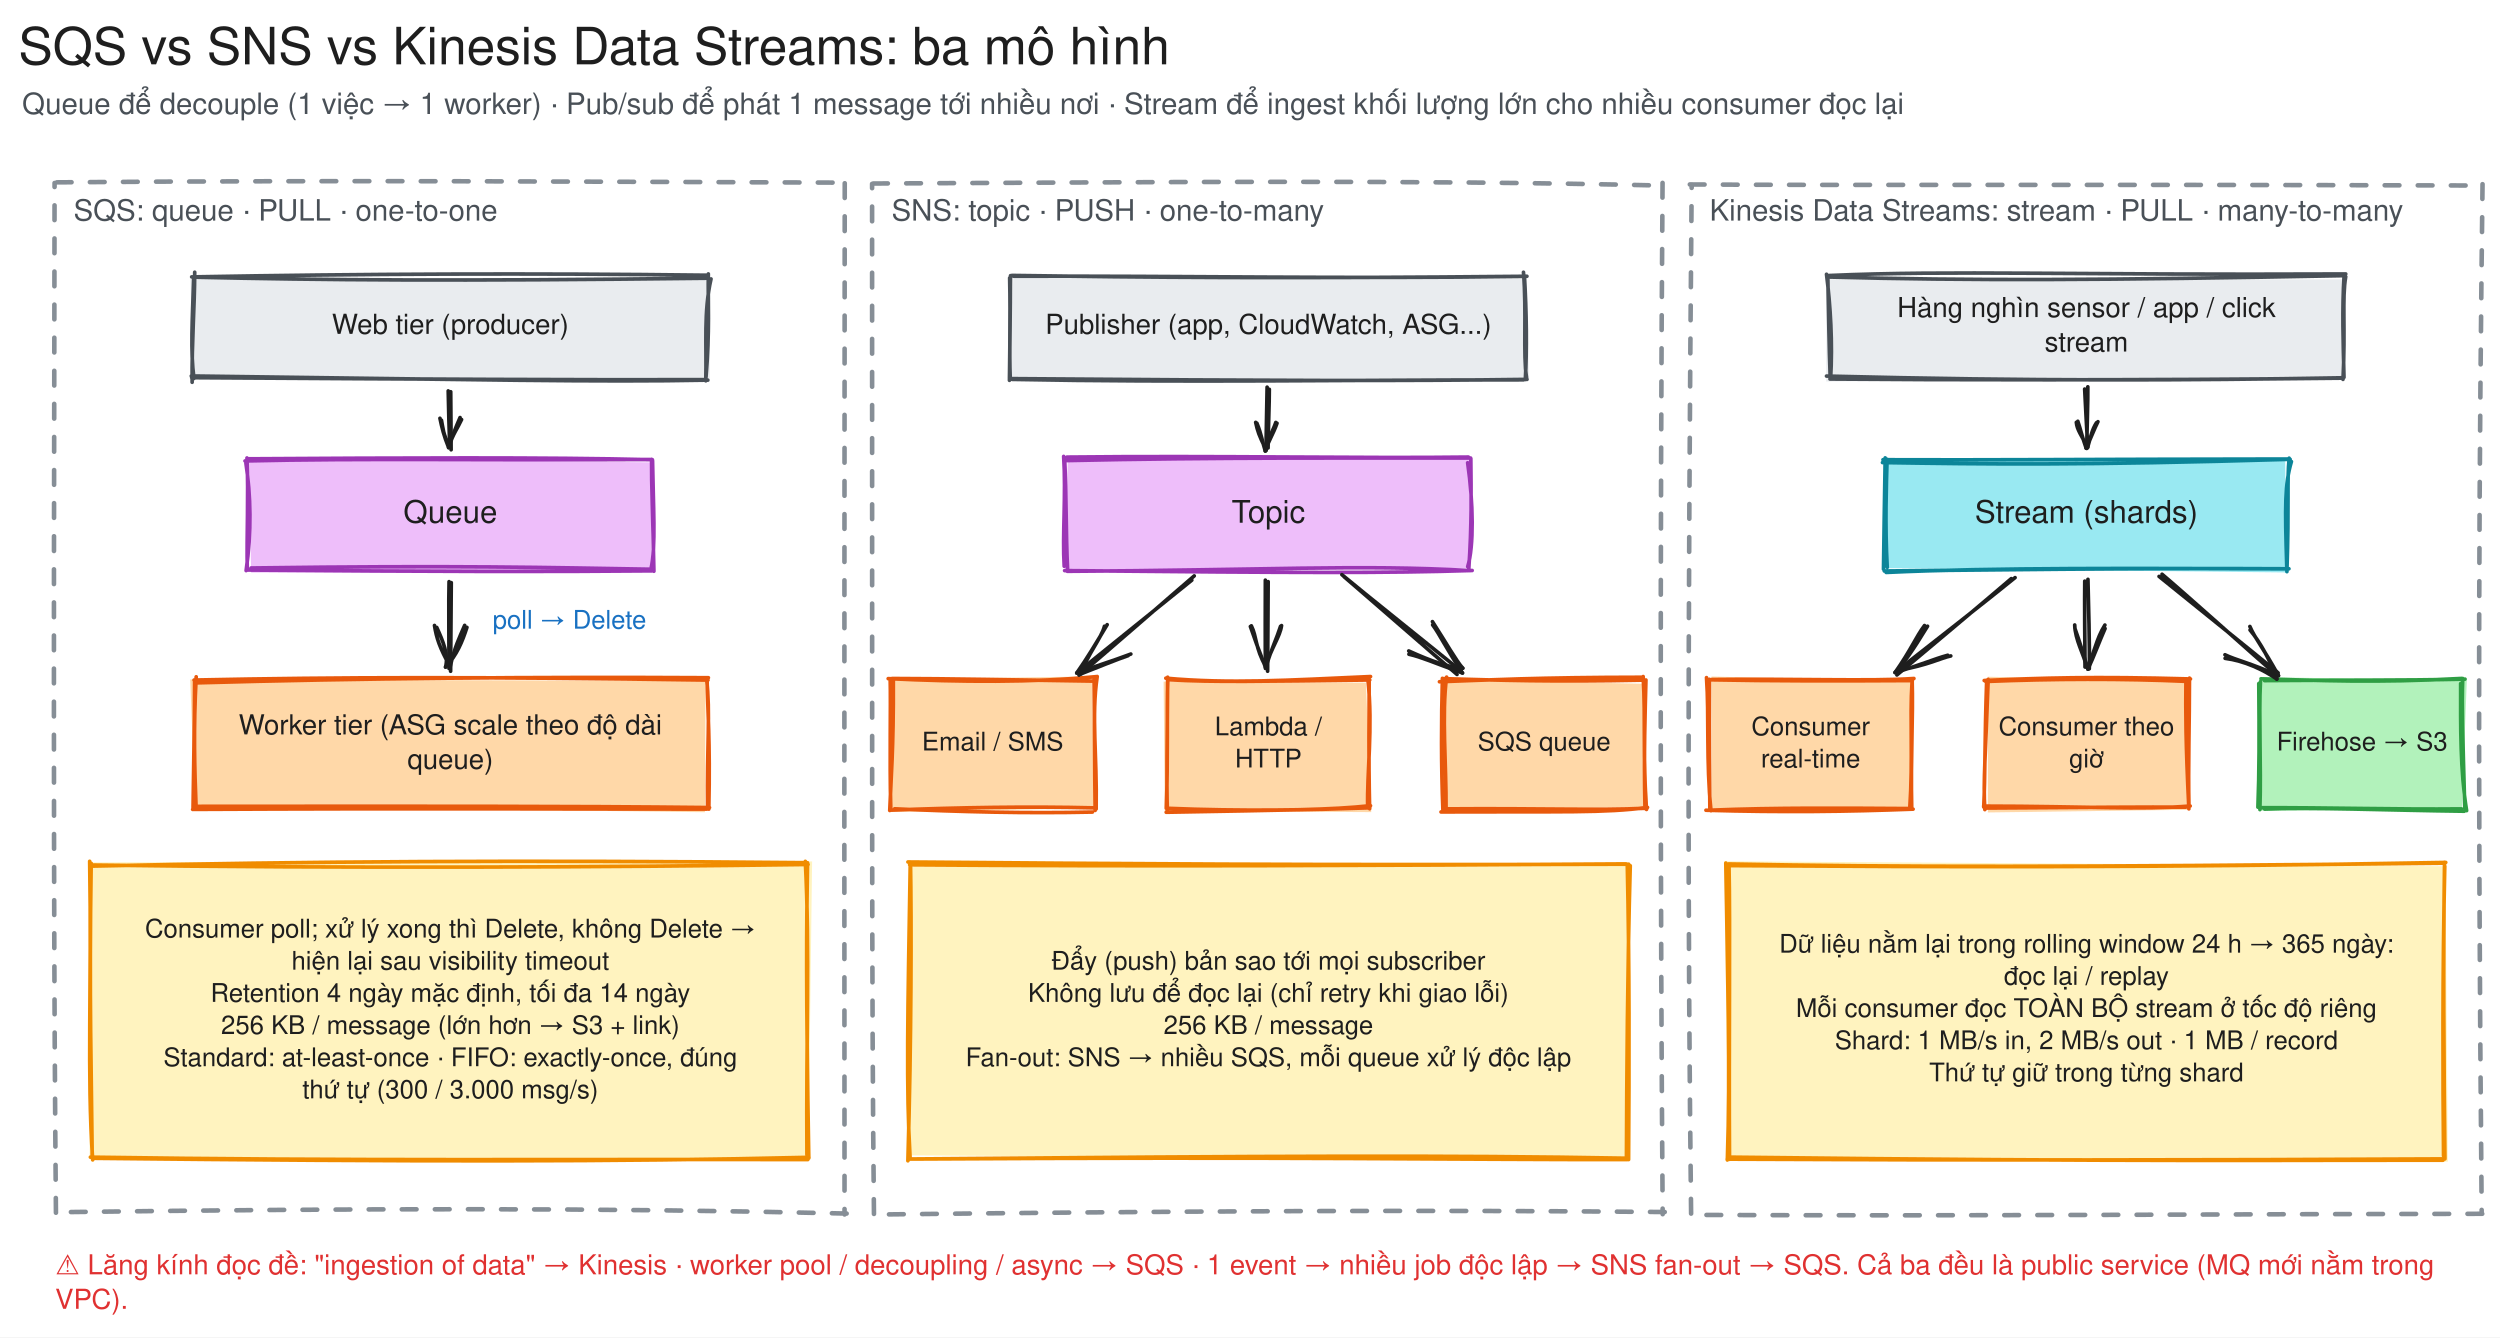
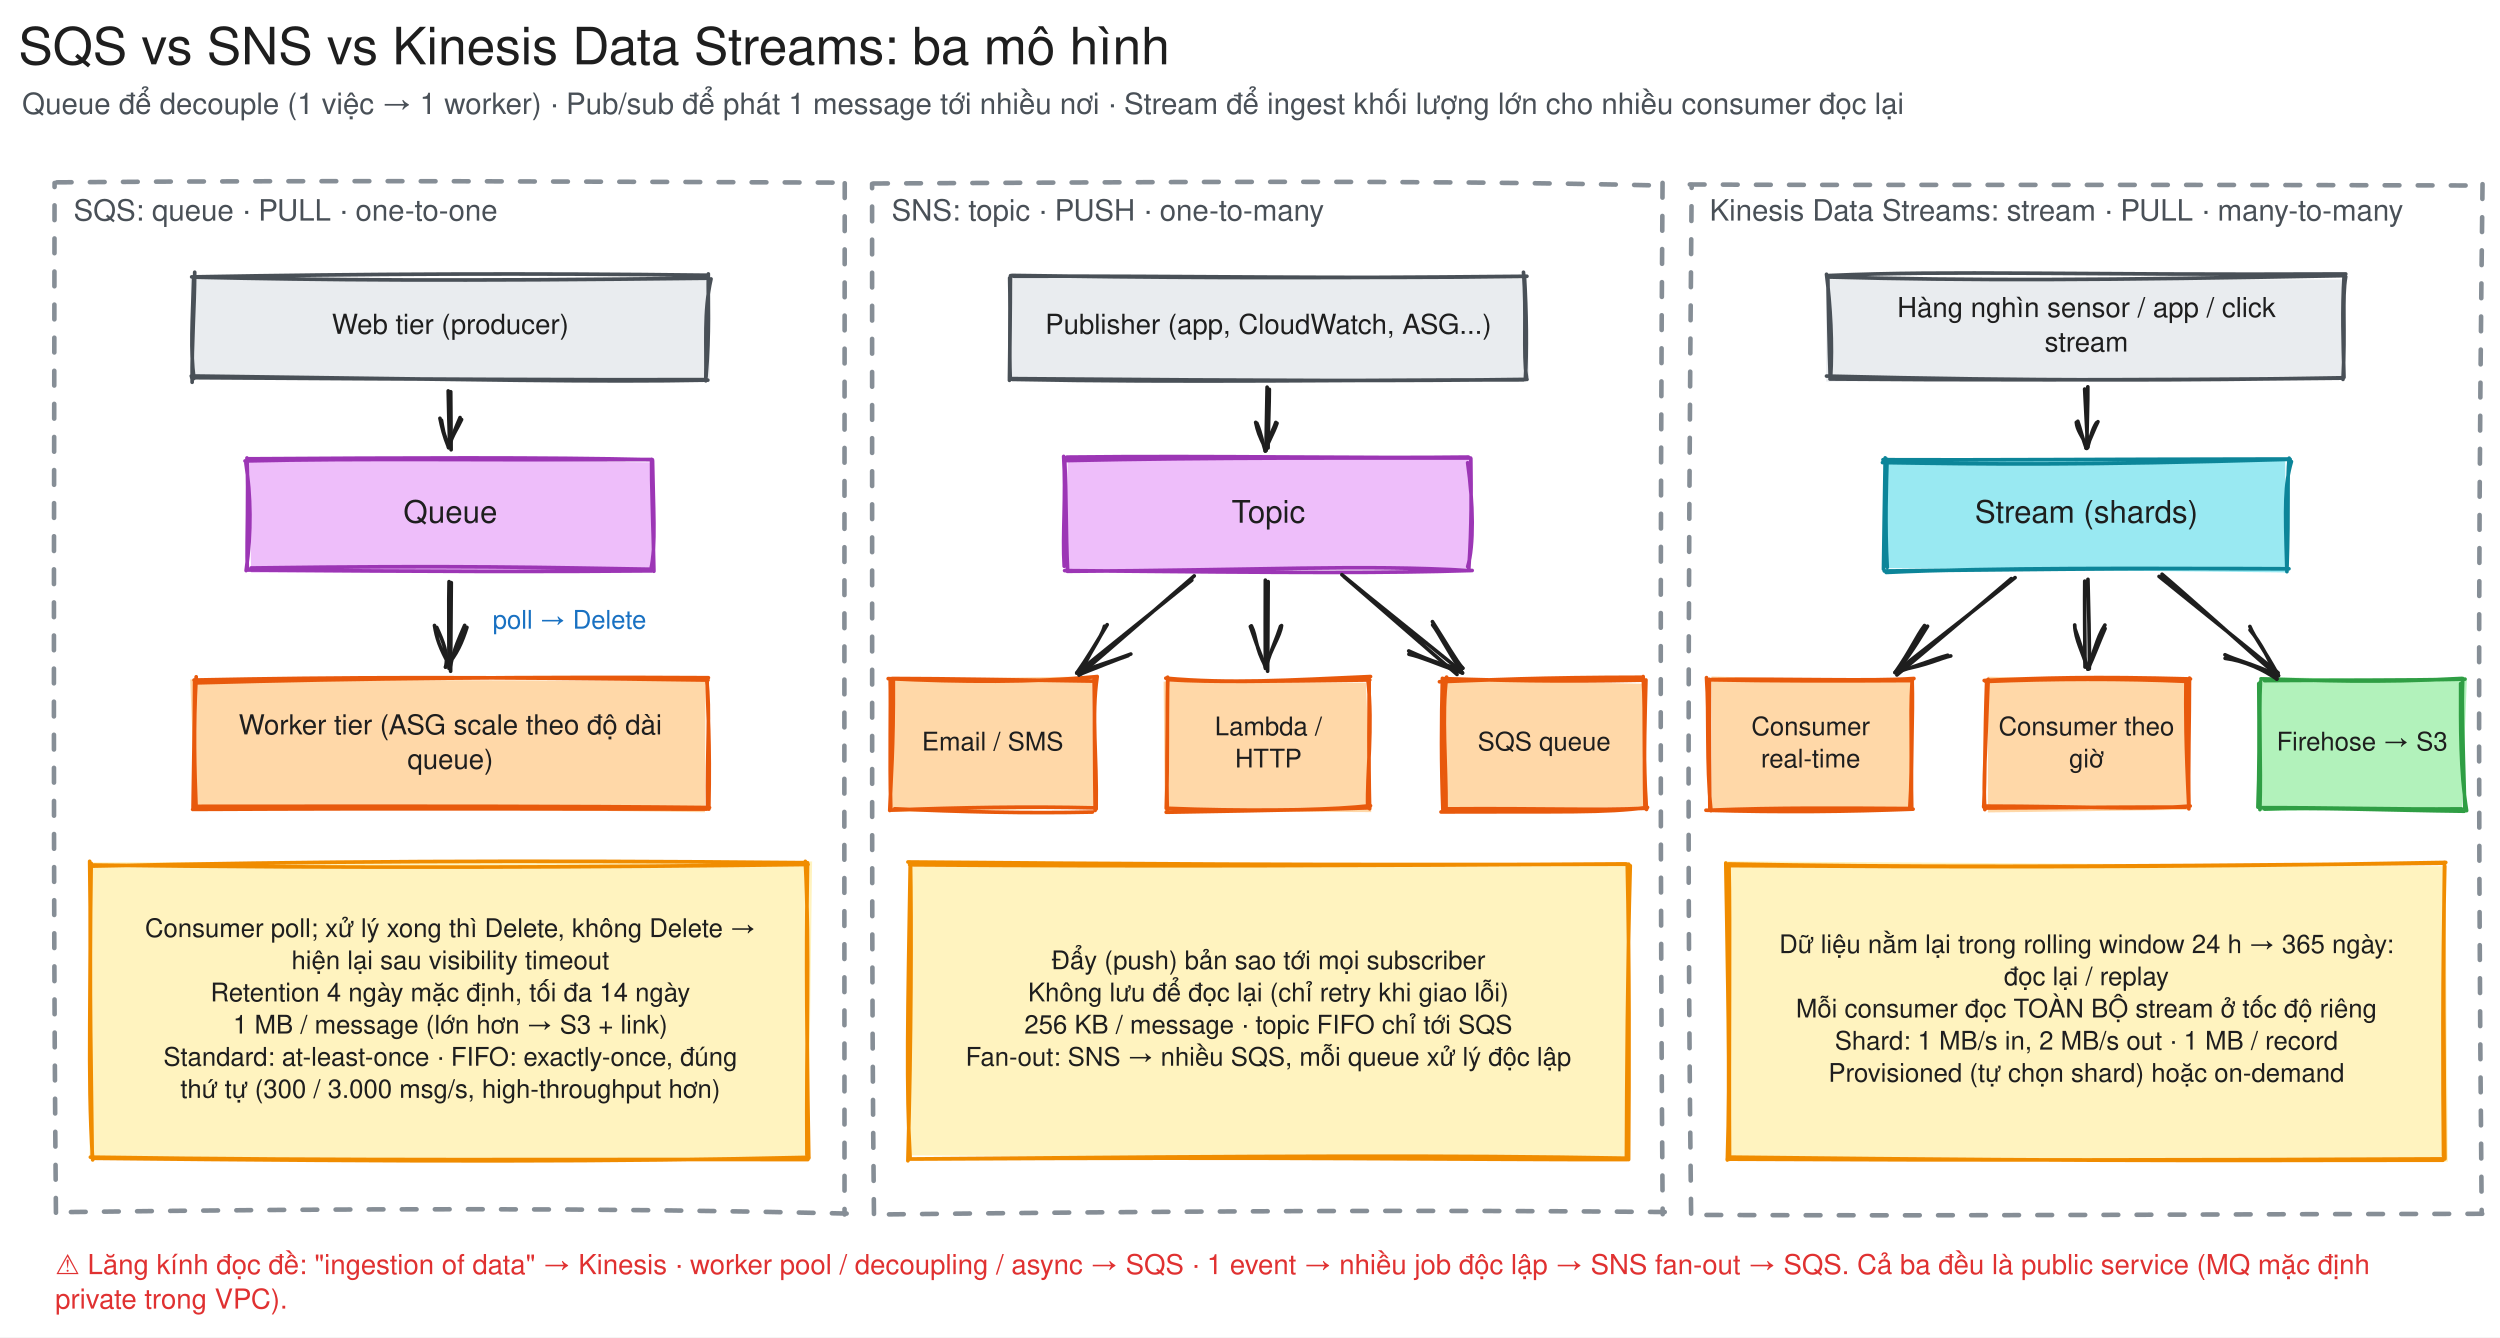
<svg xmlns="http://www.w3.org/2000/svg" version="1.1" viewBox="0 0 1360 727.5" width="1360" height="727.5">
  <defs>
    <style>
      @font-face {
        font-family: "Virgil";
        src: url("https://excalidraw.com/Virgil.woff2");
      }
      @font-face {
        font-family: "Cascadia";
        src: url("https://excalidraw.com/Cascadia.woff2");
      }
    </style>
  </defs>
  <rect x="0" y="0" width="1360" height="727.5" fill="#ffffff" />
  <g transform="translate(10 10) rotate(0 319.76 17.5)">
    <text x="0" y="25" font-family="Helvetica, Segoe UI Emoji" font-size="28px" fill="#1e1e1e" text-anchor="start" style="white-space: pre;" direction="ltr">SQS vs SNS vs Kinesis Data Streams: ba mô hình</text>
  </g>
  <g transform="translate(12 48) rotate(0 527.36 10)">
    <text x="0" y="14" font-family="Helvetica, Segoe UI Emoji" font-size="16px" fill="#495057" text-anchor="start" style="white-space: pre;" direction="ltr">Queue để decouple (1 việc → 1 worker) · Pub/sub để phát 1 message tới nhiều nơi · Stream để ingest khối lượng lớn cho nhiều consumer đọc lại</text>
  </g>
  <g stroke-linecap="round" transform="translate(30 100) rotate(0 215 280)">
    <path d="M0.91 -0.81 C158.24 -2.16, 316.2 -1.03, 429.76 -0.63 M429.54 -0.31 C429.55 121.53, 429.13 243.76, 429.43 560.67 M430.56 560.17 C297.8 557, 165.92 557.32, 0.04 559.45 M0.43 559.72 C-0.6 442.59, -1.04 323.64, -0.31 -0.45" stroke="#868e96" stroke-width="2.5" fill="none" stroke-dasharray="8 10" />
  </g>
  <g transform="translate(40 106) rotate(0 121.52 10)">
    <text x="0" y="14" font-family="Helvetica, Segoe UI Emoji" font-size="16px" fill="#495057" text-anchor="start" style="white-space: pre;" direction="ltr">SQS: queue · PULL · one-to-one</text>
  </g>
  <g stroke-linecap="round" transform="translate(475 100) rotate(0 215 280)">
    <path d="M-0.02 -0.17 C146.53 -0.78, 291.02 -2.36, 429.82 0.96 M429.43 -0.5 C427.98 198.01, 428.23 396.41, 429.49 560.51 M430.61 559.34 C297.09 558.08, 165.82 558.86, -0.76 560.72 M0.43 560.37 C-0.96 432.93, -0.44 305.99, -0.58 0.03" stroke="#868e96" stroke-width="2.5" fill="none" stroke-dasharray="8 10" />
  </g>
  <g transform="translate(485 106) rotate(0 126.48 10)">
    <text x="0" y="14" font-family="Helvetica, Segoe UI Emoji" font-size="16px" fill="#495057" text-anchor="start" style="white-space: pre;" direction="ltr">SNS: topic · PUSH · one-to-many</text>
  </g>
  <g stroke-linecap="round" transform="translate(920 100) rotate(0 215 280)">
    <path d="M-0.73 0.34 C88.66 0.96, 177.13 0.15, 430.31 0.93 M430.5 0.2 C428.77 145.78, 427.54 291.88, 430.03 559.44 M430.32 560.3 C292.4 560.41, 155.67 561.61, -0.88 560.91 M-0.04 560.19 C-1.81 410.02, -2.01 259.72, 0.27 0.74" stroke="#868e96" stroke-width="2.5" fill="none" stroke-dasharray="8 10" />
  </g>
  <g transform="translate(930 106) rotate(0 208.88 10)">
    <text x="0" y="14" font-family="Helvetica, Segoe UI Emoji" font-size="16px" fill="#495057" text-anchor="start" style="white-space: pre;" direction="ltr">Kinesis Data Streams: stream · PULL · many-to-many</text>
  </g>
  <g stroke-linecap="round" transform="translate(105 150) rotate(0 140 28)">
    <path d="M-1.4 1.72 L281.42 1.7 L281.08 57.85 L-0.21 56.1" stroke="none" stroke-width="0" fill="#e9ecef" />
    <path d="M0.83 0.79 C70.91 2.39, 140.36 3, 279.77 1.36 M-0.73 0.64 C91.81 -1.07, 185.05 -1.45, 279.74 -0.28 M281.8 1.74 C277.7 19.81, 279.45 37.03, 278.94 57.16 M280.33 -0.99 C280.06 14.17, 281.17 30.16, 279.08 55.07 M280.04 56.79 C220.23 57.97, 157.63 56.55, -0.94 54.52 M279.45 56.53 C207.01 56.7, 135.09 56.32, -0.72 55.46 M-0.48 57.96 C-0.7 35.46, 0.88 17.13, 0.92 -1.91 M0.51 55.9 C-1.47 40.66, -0.36 24.65, 0.38 0.64" stroke="#495057" stroke-width="2" fill="none" />
  </g>
  <g transform="translate(176 168.625) rotate(0 69 9.375)">
    <text x="69" y="13" font-family="Helvetica, Segoe UI Emoji" font-size="15px" fill="#1e1e1e" text-anchor="middle" style="white-space: pre;" direction="ltr">Web tier (producer)</text>
  </g>
  <g stroke-linecap="round" transform="translate(135 250) rotate(0 110 30)">
    <path d="M0.44 -0.93 L218.94 1.51 L219.48 61.15 L1.62 61.52" stroke="none" stroke-width="0" fill="#eebefa" />
    <path d="M-1.72 0.76 C63.2 -0.8, 129.99 0.49, 218.71 -0.03 M0.3 -0.41 C81.72 -0.92, 162.83 -1.35, 219.91 0.09 M219.99 0.64 C220.33 24.26, 221.89 47.98, 219.13 59.41 M219.45 -0.13 C219.33 13.9, 220.15 29.52, 220.72 60.76 M219.26 59.67 C164.88 58.78, 113.52 57.44, 1.56 58.99 M219.74 60.55 C162.66 61.1, 103.45 60.97, -0.52 60.1 M-1.11 60.41 C1.91 39.34, 1.43 19.32, -1.22 1.99 M-0.49 60.04 C-0.88 40.64, 0.27 19.81, -0.65 -0.87" stroke="#9c36b5" stroke-width="2" fill="none" />
  </g>
  <g transform="translate(221.54 269.375) rotate(0 23.46 10.625)">
    <text x="23.46" y="15" font-family="Helvetica, Segoe UI Emoji" font-size="17px" fill="#1e1e1e" text-anchor="middle" style="white-space: pre;" direction="ltr">Queue</text>
  </g>
  <g stroke-linecap="round" transform="translate(105 370) rotate(0 140 35)">
    <path d="M-1.52 -0.38 L278.86 0.41 L278.48 71.85 L1.04 68.4" stroke="none" stroke-width="0" fill="#ffd8a8" />
    <path d="M1.16 1.5 C92.42 -1.07, 184.08 -1.85, 280.36 -1.32 M0.57 -0.05 C79.02 -1.67, 156.94 -1.88, 280.14 -0.03 M279.36 -0.87 C281.54 17.49, 279.49 36.69, 279.89 69.43 M279.66 -0.57 C279.91 16.59, 281.4 31.78, 280.6 70.17 M280.97 69.31 C202.76 68.45, 126.12 68.57, 1.33 68.65 M279.58 70.15 C202.51 70.17, 124.34 69.65, -0.19 70.31 M1.67 69.19 C0.89 48.3, 0.19 27.05, 1.73 -1.82 M0.02 69.28 C0.22 49.59, 0.78 29.22, 0.87 0.38" stroke="#e8590c" stroke-width="2" fill="none" />
  </g>
  <g transform="translate(123.125 386.25) rotate(0 121.875 18.75)">
    <text x="121.875" y="13.25" font-family="Helvetica, Segoe UI Emoji" font-size="15px" fill="#1e1e1e" text-anchor="middle" style="white-space: pre;" direction="ltr">Worker tier (ASG scale theo độ dài</text>
    <text x="121.875" y="32" font-family="Helvetica, Segoe UI Emoji" font-size="15px" fill="#1e1e1e" text-anchor="middle" style="white-space: pre;" direction="ltr">queue)</text>
  </g>
  <g stroke-linecap="round" transform="translate(50 470) rotate(0 195 80)">
    <path d="M-0.84 -0.89 L391.79 -1.41 L389.71 160.32 L-1.25 159.97" stroke="none" stroke-width="0" fill="#fff3bf" />
    <path d="M0.64 1.16 C116.56 -1.44, 232.3 -2.19, 389.03 -0.69 M-0.2 0.57 C139.99 2.48, 279.74 1.79, 389.6 0.28 M388.09 -1.43 C390.61 48.05, 388.47 94.2, 388.96 158.09 M389.3 -0.65 C388.73 33.3, 388.37 66.79, 389.98 160.04 M389.44 160.81 C263.59 160.54, 137.2 161.59, -0.83 159.49 M390.05 159.58 C283.9 162.07, 178.44 162.03, 0.31 160.11 M0.42 160.98 C-2.8 113.31, -0.03 67.16, -1.22 -1.45 M0.16 159.04 C-0.19 116.83, -1.56 73.68, -0.39 -0.35" stroke="#f08c00" stroke-width="2" fill="none" />
  </g>
  <g transform="translate(74.83 497.5) rotate(0 170.17 52.5)">
-     <text x="170.17" y="12.5" font-family="Helvetica, Segoe UI Emoji" font-size="14px" fill="#1e1e1e" text-anchor="middle" style="white-space: pre;" direction="ltr">Consumer poll; xử lý xong thì Delete, không Delete →</text>
-     <text x="170.17" y="30" font-family="Helvetica, Segoe UI Emoji" font-size="14px" fill="#1e1e1e" text-anchor="middle" style="white-space: pre;" direction="ltr">hiện lại sau visibility timeout</text>
-     <text x="170.17" y="47.5" font-family="Helvetica, Segoe UI Emoji" font-size="14px" fill="#1e1e1e" text-anchor="middle" style="white-space: pre;" direction="ltr">Retention 4 ngày mặc định, tối đa 14 ngày</text>
-     <text x="170.17" y="65" font-family="Helvetica, Segoe UI Emoji" font-size="14px" fill="#1e1e1e" text-anchor="middle" style="white-space: pre;" direction="ltr">256 KB / message (lớn hơn → S3 + link)</text>
-     <text x="170.17" y="82.5" font-family="Helvetica, Segoe UI Emoji" font-size="14px" fill="#1e1e1e" text-anchor="middle" style="white-space: pre;" direction="ltr">Standard: at-least-once · FIFO: exactly-once, đúng</text>
-     <text x="170.17" y="100" font-family="Helvetica, Segoe UI Emoji" font-size="14px" fill="#1e1e1e" text-anchor="middle" style="white-space: pre;" direction="ltr">thứ tự (300 / 3.000 msg/s)</text>
+     <text x="170.17" y="12.25" font-family="Helvetica, Segoe UI Emoji" font-size="14px" fill="#1e1e1e" text-anchor="middle" style="white-space: pre;" direction="ltr">Consumer poll; xử lý xong thì Delete, không Delete →</text>
+     <text x="170.17" y="29.75" font-family="Helvetica, Segoe UI Emoji" font-size="14px" fill="#1e1e1e" text-anchor="middle" style="white-space: pre;" direction="ltr">hiện lại sau visibility timeout</text>
+     <text x="170.17" y="47.25" font-family="Helvetica, Segoe UI Emoji" font-size="14px" fill="#1e1e1e" text-anchor="middle" style="white-space: pre;" direction="ltr">Retention 4 ngày mặc định, tối đa 14 ngày</text>
+     <text x="170.17" y="64.75" font-family="Helvetica, Segoe UI Emoji" font-size="14px" fill="#1e1e1e" text-anchor="middle" style="white-space: pre;" direction="ltr">1 MB / message (lớn hơn → S3 + link)</text>
+     <text x="170.17" y="82.25" font-family="Helvetica, Segoe UI Emoji" font-size="14px" fill="#1e1e1e" text-anchor="middle" style="white-space: pre;" direction="ltr">Standard: at-least-once · FIFO: exactly-once, đúng</text>
+     <text x="170.17" y="99.75" font-family="Helvetica, Segoe UI Emoji" font-size="14px" fill="#1e1e1e" text-anchor="middle" style="white-space: pre;" direction="ltr">thứ tự (300 / 3.000 msg/s, high-throughput hơn)</text>
  </g>
  <g stroke-linecap="round" transform="translate(550 150) rotate(0 140 28)">
    <path d="M1.29 1.03 L280.25 1.79 L281.82 56.1 L-1.82 55.66" stroke="none" stroke-width="0" fill="#e9ecef" />
    <path d="M1.42 0.27 C91.51 -0.06, 182.6 1.78, 279.14 0.36 M0.51 -0.17 C73.54 0.94, 147.12 1.6, 280.64 0.29 M278.77 -1.89 C280.52 19.57, 278.47 43.15, 280.44 55.43 M279.28 -0.04 C280.49 20.2, 280.66 40.53, 279.78 56.47 M278.8 56.64 C185.56 56.64, 92.98 58.25, 0.64 56.39 M280.69 56.38 C215.64 57.27, 150.58 57.17, -0.2 55.97 M-0.43 55.54 C-1.04 40.41, -0.23 24.94, -0.75 1.2 M-0.86 56.9 C-0.56 36.97, -0.44 16.79, -0.27 -0.05" stroke="#495057" stroke-width="2" fill="none" />
  </g>
  <g transform="translate(567.225 168.625) rotate(0 122.775 9.375)">
    <text x="122.775" y="13" font-family="Helvetica, Segoe UI Emoji" font-size="15px" fill="#1e1e1e" text-anchor="middle" style="white-space: pre;" direction="ltr">Publisher (app, CloudWatch, ASG...)</text>
  </g>
  <g stroke-linecap="round" transform="translate(580 250) rotate(0 110 30)">
    <path d="M0.92 -1.95 L219.22 -0.27 L219.42 59.1 L-0.68 60.49" stroke="none" stroke-width="0" fill="#eebefa" />
    <path d="M0.44 -1.34 C80.77 -2.25, 162.83 -0.58, 218.81 -1.36 M-0.56 0.58 C80.1 -1.26, 159.9 -0.76, 219.99 -0.84 M218.4 1.75 C221.52 23.56, 221.84 47.18, 218.43 58.27 M220.13 -0.56 C220.3 18.29, 220.67 35.14, 219.03 59.45 M219.58 60.41 C161.41 56.96, 105.66 60.24, 0.61 60.79 M220.86 60.35 C174.37 61.82, 129.5 61.67, -0.85 60.41 M-1.08 58.04 C-2.14 41.24, -0.05 18.85, -1.37 -1.71 M0.79 60.33 C-0.23 38.59, 0.16 18.57, -0.81 0.18" stroke="#9c36b5" stroke-width="2" fill="none" />
  </g>
  <g transform="translate(668.495 269.375) rotate(0 21.505 10.625)">
    <text x="21.505" y="15" font-family="Helvetica, Segoe UI Emoji" font-size="17px" fill="#1e1e1e" text-anchor="middle" style="white-space: pre;" direction="ltr">Topic</text>
  </g>
  <g stroke-linecap="round" transform="translate(485 370) rotate(0 55 35)">
    <path d="M0.22 -0.55 L108.9 -2 L110.61 69.67 L-0.9 71.76" stroke="none" stroke-width="0" fill="#ffd8a8" />
    <path d="M-1.82 -0.83 C37.31 1.08, 77.14 1.37, 111.7 -1.94 M0.29 -0.9 C32.62 -0.83, 64.76 -0.16, 110.45 0.54 M111.88 -1.98 C108.67 19.86, 111.82 40.28, 111.31 70.08 M110.16 -0.26 C110.53 23.22, 110.41 49.14, 110.76 70.86 M109.28 71.76 C73.02 72.55, 37.07 71.64, 1.68 69.99 M110.37 69.49 C74.08 68.61, 37.25 69.24, -0.8 70.73 M-0.98 70.9 C-0.36 53.91, 1.16 37.64, 0.97 -0.03 M-0.43 69.45 C-1.13 42.21, -0.36 14.45, -0.74 -0.43" stroke="#e8590c" stroke-width="2" fill="none" />
  </g>
  <g transform="translate(499.12 396.25) rotate(0 40.88 8.75)">
    <text x="40.88" y="12" font-family="Helvetica, Segoe UI Emoji" font-size="14px" fill="#1e1e1e" text-anchor="middle" style="white-space: pre;" direction="ltr">Email / SMS</text>
  </g>
  <g stroke-linecap="round" transform="translate(635 370) rotate(0 55 35)">
    <path d="M-1.99 0.79 L108.06 1.36 L110.95 71.8 L-1.38 71.2" stroke="none" stroke-width="0" fill="#ffd8a8" />
    <path d="M-0.8 -1.07 C33.93 2.04, 65.09 0.08, 110.57 -1.96 M1 -0.21 C25.46 1.21, 51.89 0.62, 110.14 -0.09 M109.16 -0.12 C111.96 25.94, 108.5 50.58, 109.02 69.52 M109.83 0.92 C109.89 20.14, 109.39 39.28, 110.08 69.96 M110.55 68.29 C88.45 70.65, 67.07 70.59, -0.59 71.87 M110.17 69.45 C75.85 70.68, 41.62 71.4, -0.19 69.7 M0.07 71.77 C-0.55 52.74, 0.05 35.44, 0.2 -1.6 M-0.54 69.68 C0.47 43.46, -0.31 15.05, 0.28 0.66" stroke="#e8590c" stroke-width="2" fill="none" />
  </g>
  <g transform="translate(659.06 387.5) rotate(0 30.94 17.5)">
    <text x="30.94" y="12.5" font-family="Helvetica, Segoe UI Emoji" font-size="14px" fill="#1e1e1e" text-anchor="middle" style="white-space: pre;" direction="ltr">Lambda /</text>
    <text x="30.94" y="30" font-family="Helvetica, Segoe UI Emoji" font-size="14px" fill="#1e1e1e" text-anchor="middle" style="white-space: pre;" direction="ltr">HTTP</text>
  </g>
  <g stroke-linecap="round" transform="translate(785 370) rotate(0 55 35)">
    <path d="M0.61 -0.38 L108.59 1.97 L111.55 68.98 L1.8 70.41" stroke="none" stroke-width="0" fill="#ffd8a8" />
    <path d="M-1.94 0.87 C24.38 -0.1, 51.99 -1.51, 108.29 -1.58 M-0.25 -0.83 C30.13 0.05, 59.81 1.02, 109.17 -0.01 M108.88 -1.95 C110.26 21.56, 108.65 42.33, 110.69 70.34 M110.39 -0.08 C109.93 18.75, 109.21 37.51, 109.86 69.83 M111.24 69.23 C87.81 72.41, 65.72 71.4, -1.09 71.7 M110.99 69.67 C82.67 70.97, 55.23 69.59, 0.78 70.03 M1.66 70.23 C1.82 46.11, -0.76 18.51, 1.95 -1.65 M-0.05 70.98 C-1.05 45.93, -0.96 21.86, -0.33 -0.97" stroke="#e8590c" stroke-width="2" fill="none" />
  </g>
  <g transform="translate(806.05 396.25) rotate(0 33.95 8.75)">
    <text x="33.95" y="12" font-family="Helvetica, Segoe UI Emoji" font-size="14px" fill="#1e1e1e" text-anchor="middle" style="white-space: pre;" direction="ltr">SQS queue</text>
  </g>
  <g stroke-linecap="round" transform="translate(495 470) rotate(0 195 80)">
    <path d="M-0.06 1.49 L390.02 0.98 L391.65 161.07 L-0.33 158.5" stroke="none" stroke-width="0" fill="#fff3bf" />
    <path d="M-1.09 -1.08 C107.68 -0.16, 216.71 0.7, 391 0.13 M-0.14 0.47 C125.27 1.43, 250.46 0.93, 389.56 -0.05 M391.86 0.96 C390.3 57.09, 389.96 116.2, 389.78 160.08 M390.24 0.56 C391.44 53.99, 391.3 109.25, 390.95 160.81 M390.15 160.82 C299.8 160.92, 210.32 159.25, -0.32 160.53 M389.55 160.07 C294.86 158.35, 198.7 158.77, 0.38 160.49 M-1.11 161.47 C0.83 95.26, 0.87 30.72, 0.32 -0.92 M0.09 159.85 C-2.12 121.11, -1.21 83.67, 0.18 -0.53" stroke="#f08c00" stroke-width="2" fill="none" />
  </g>
-   <g transform="translate(527.74 515) rotate(0 162.26 35)">
-     <text x="162.26" y="12.5" font-family="Helvetica, Segoe UI Emoji" font-size="14px" fill="#1e1e1e" text-anchor="middle" style="white-space: pre;" direction="ltr">Đẩy (push) bản sao tới mọi subscriber</text>
-     <text x="162.26" y="30" font-family="Helvetica, Segoe UI Emoji" font-size="14px" fill="#1e1e1e" text-anchor="middle" style="white-space: pre;" direction="ltr">Không lưu để đọc lại (chỉ retry khi giao lỗi)</text>
-     <text x="162.26" y="47.5" font-family="Helvetica, Segoe UI Emoji" font-size="14px" fill="#1e1e1e" text-anchor="middle" style="white-space: pre;" direction="ltr">256 KB / message</text>
-     <text x="162.26" y="65" font-family="Helvetica, Segoe UI Emoji" font-size="14px" fill="#1e1e1e" text-anchor="middle" style="white-space: pre;" direction="ltr">Fan-out: SNS → nhiều SQS, mỗi queue xử lý độc lập</text>
+   <g transform="translate(527.74 515.0) rotate(0 162.26 35.0)">
+     <text x="162.26" y="12.25" font-family="Helvetica, Segoe UI Emoji" font-size="14px" fill="#1e1e1e" text-anchor="middle" style="white-space: pre;" direction="ltr">Đẩy (push) bản sao tới mọi subscriber</text>
+     <text x="162.26" y="29.75" font-family="Helvetica, Segoe UI Emoji" font-size="14px" fill="#1e1e1e" text-anchor="middle" style="white-space: pre;" direction="ltr">Không lưu để đọc lại (chỉ retry khi giao lỗi)</text>
+     <text x="162.26" y="47.25" font-family="Helvetica, Segoe UI Emoji" font-size="14px" fill="#1e1e1e" text-anchor="middle" style="white-space: pre;" direction="ltr">256 KB / message · topic FIFO chỉ tới SQS</text>
+     <text x="162.26" y="64.75" font-family="Helvetica, Segoe UI Emoji" font-size="14px" fill="#1e1e1e" text-anchor="middle" style="white-space: pre;" direction="ltr">Fan-out: SNS → nhiều SQS, mỗi queue xử lý độc lập</text>
  </g>
  <g stroke-linecap="round" transform="translate(995 150) rotate(0 140 28)">
    <path d="M-1.38 1.96 L280.36 1.99 L278.62 54.6 L-1.56 57.57" stroke="none" stroke-width="0" fill="#e9ecef" />
    <path d="M-0.15 -0.11 C66.41 -3.05, 132.95 -0.25, 281.08 -0.97 M0.47 0.72 C75.34 2.73, 149.68 2.5, 280.29 -0.05 M281.07 0.51 C279.01 12.73, 280.99 28.42, 279.58 56.38 M280.2 -0.33 C279.01 18.74, 279.69 35.62, 280.13 55.28 M278.61 55.52 C194.97 56.97, 110.66 57.38, -1.38 54.58 M279.27 55.72 C168.95 56.97, 57.59 56.7, 0.5 56.19 M0.85 56.16 C2.02 36.6, 0.77 16.27, -1.38 -0.8 M0.62 55.28 C-0.01 38.49, -0.28 19.3, -0.67 0.07" stroke="#495057" stroke-width="2" fill="none" />
  </g>
  <g transform="translate(1027.375 159.25) rotate(0 107.625 18.75)">
    <text x="107.625" y="13.25" font-family="Helvetica, Segoe UI Emoji" font-size="15px" fill="#1e1e1e" text-anchor="middle" style="white-space: pre;" direction="ltr">Hàng nghìn sensor / app / click</text>
    <text x="107.625" y="32" font-family="Helvetica, Segoe UI Emoji" font-size="15px" fill="#1e1e1e" text-anchor="middle" style="white-space: pre;" direction="ltr">stream</text>
  </g>
  <g stroke-linecap="round" transform="translate(1025 250) rotate(0 110 30)">
    <path d="M-0.02 -0.77 L218.14 -0.15 L218.7 61.42 L-0.06 59.04" stroke="none" stroke-width="0" fill="#99e9f2" />
    <path d="M-0.93 1.64 C55.19 2.52, 106.77 3.27, 220.83 -0.14 M-0.66 0.09 C54.87 0.34, 109.89 -0.17, 219.36 -0.3 M221.53 1.1 C217.9 13.51, 217.96 24.57, 219 58.5 M220.29 -0.76 C219.05 11.95, 220.32 23.72, 219.08 60.98 M218.6 59.45 C140.05 59.19, 58.7 58.68, 1.08 61.41 M220.18 59.41 C135.68 58.91, 49.84 60.16, 0.06 60.62 M1.66 58.64 C0.37 35.35, 1.2 13.34, 1.57 -0.15 M-0.38 59.64 C-0.12 42.08, 0.08 24.42, 0.54 -0.91" stroke="#0c8599" stroke-width="2" fill="none" />
  </g>
  <g transform="translate(1069.805 269.375) rotate(0 65.195 10.625)">
    <text x="65.195" y="15" font-family="Helvetica, Segoe UI Emoji" font-size="17px" fill="#1e1e1e" text-anchor="middle" style="white-space: pre;" direction="ltr">Stream (shards)</text>
  </g>
  <g stroke-linecap="round" transform="translate(930 370) rotate(0 55 35)">
    <path d="M1.07 -1.99 L109.76 1.01 L110.55 70.45 L1.15 71.55" stroke="none" stroke-width="0" fill="#ffd8a8" />
    <path d="M1.13 -0.34 C44.78 -0.93, 88.03 0.72, 111.17 -0.9 M-0.02 -0.19 C34.83 0.49, 68.44 0.49, 110.32 0.24 M110.13 1.49 C108.86 20.56, 110.71 42.57, 108.9 70.08 M110.21 -0.69 C110.83 21.13, 109.34 40.83, 109.98 69.58 M110.73 70.17 C74.9 71.53, 39.96 71.99, -1.96 70.77 M110.24 69.86 C73.28 69.64, 36 69.26, -0.2 70.77 M0.78 71.04 C-1.92 44.51, -0.22 19.26, -1.66 -1.37 M0.17 70.29 C0.03 52.74, -0.25 35.35, -0.06 -0.45" stroke="#e8590c" stroke-width="2" fill="none" />
  </g>
  <g transform="translate(952.31 387.5) rotate(0 32.69 17.5)">
    <text x="32.69" y="12.5" font-family="Helvetica, Segoe UI Emoji" font-size="14px" fill="#1e1e1e" text-anchor="middle" style="white-space: pre;" direction="ltr">Consumer</text>
    <text x="32.69" y="30" font-family="Helvetica, Segoe UI Emoji" font-size="14px" fill="#1e1e1e" text-anchor="middle" style="white-space: pre;" direction="ltr">real-time</text>
  </g>
  <g stroke-linecap="round" transform="translate(1080 370) rotate(0 55 35)">
    <path d="M1.38 -1.87 L110.29 0.84 L110.7 70.5 L1.41 71.98" stroke="none" stroke-width="0" fill="#ffd8a8" />
    <path d="M-0.59 0.2 C30.4 -1.2, 58.84 -2.11, 111.61 -0.65 M0.21 0.73 C37.28 -0.77, 74.41 -0.89, 109.3 0.66 M111.07 -1.11 C111.1 23.15, 110.28 46.98, 110.8 68.92 M109.15 -0.59 C108.95 17.29, 108.98 34.24, 110.75 70.02 M111.46 68.46 C84.29 70.7, 56.12 68.6, -0.91 68.52 M109.03 69.1 C86.4 68.93, 62.11 69.2, 0.16 69.59 M-0.24 70.43 C-1.24 55.81, 0.23 38.76, 1.58 -0.43 M-0.85 69.04 C-0.02 51.87, -0.41 33.63, 0.75 0.03" stroke="#e8590c" stroke-width="2" fill="none" />
  </g>
  <g transform="translate(1085.51 387.5) rotate(0 49.49 17.5)">
    <text x="49.49" y="12.5" font-family="Helvetica, Segoe UI Emoji" font-size="14px" fill="#1e1e1e" text-anchor="middle" style="white-space: pre;" direction="ltr">Consumer theo</text>
    <text x="49.49" y="30" font-family="Helvetica, Segoe UI Emoji" font-size="14px" fill="#1e1e1e" text-anchor="middle" style="white-space: pre;" direction="ltr">giờ</text>
  </g>
  <g stroke-linecap="round" transform="translate(1230 370) rotate(0 55 35)">
    <path d="M-0.87 -1.61 L111.96 0.02 L109.26 70.07 L0.26 71" stroke="none" stroke-width="0" fill="#b2f2bb" />
    <path d="M1.91 0.25 C39.18 -0.09, 76.98 0.23, 110.98 -0.55 M0.02 -0.71 C30.45 0.11, 62.34 1.67, 109.13 -0.93 M108.59 1.87 C108.55 25.42, 108.32 49.2, 111.84 70.99 M109.72 -0.9 C109.17 14.82, 109.71 29.37, 110.84 69.57 M110.55 71.31 C69.62 70.82, 25.74 69.01, 1.99 70.15 M109.06 70.03 C73.69 70.41, 36.31 69.26, -0.25 69.41 M-1.7 69.09 C-0.97 49.8, -0.95 30.97, -1.22 1.87 M-0.6 70.43 C0.12 45.49, -1.29 20.11, -0.32 0.84" stroke="#2f9e44" stroke-width="2" fill="none" />
  </g>
  <g transform="translate(1239.57 396.25) rotate(0 45.43 8.75)">
    <text x="45.43" y="12" font-family="Helvetica, Segoe UI Emoji" font-size="14px" fill="#1e1e1e" text-anchor="middle" style="white-space: pre;" direction="ltr">Firehose → S3</text>
  </g>
  <g stroke-linecap="round" transform="translate(940 470) rotate(0 195 80)">
    <path d="M-1.92 -1.49 L390.31 1.24 L391.63 161.94 L0.15 161.52" stroke="none" stroke-width="0" fill="#fff3bf" />
    <path d="M-1 0.88 C117.48 1.65, 233.2 2.14, 390.49 -0.84 M0.36 -0.01 C91.51 1.74, 183.49 1.77, 389.67 -0.42 M389.96 1.27 C388.65 59.42, 388.87 118.94, 389.29 158.75 M389.83 -0.94 C389 53.54, 389.5 106.38, 390.04 160.11 M388.98 161.15 C308.05 161.04, 227.46 162.14, 0.5 159.48 M390.03 160.43 C260.99 161.11, 133.21 161.25, -0.41 160.58 M-0.32 161.04 C1.34 112.43, -0.25 59.8, -1.16 -0.5 M0.86 160.66 C0.46 96.99, 1.3 33.59, 0.58 0.21" stroke="#f08c00" stroke-width="2" fill="none" />
  </g>
  <g transform="translate(960.77 506.25) rotate(0 174.23 43.75)">
-     <text x="174.23" y="12" font-family="Helvetica, Segoe UI Emoji" font-size="14px" fill="#1e1e1e" text-anchor="middle" style="white-space: pre;" direction="ltr">Dữ liệu nằm lại trong rolling window 24 h → 365 ngày:</text>
-     <text x="174.23" y="29.5" font-family="Helvetica, Segoe UI Emoji" font-size="14px" fill="#1e1e1e" text-anchor="middle" style="white-space: pre;" direction="ltr">đọc lại / replay</text>
-     <text x="174.23" y="47" font-family="Helvetica, Segoe UI Emoji" font-size="14px" fill="#1e1e1e" text-anchor="middle" style="white-space: pre;" direction="ltr">Mỗi consumer đọc TOÀN BỘ stream ở tốc độ riêng</text>
-     <text x="174.23" y="64.5" font-family="Helvetica, Segoe UI Emoji" font-size="14px" fill="#1e1e1e" text-anchor="middle" style="white-space: pre;" direction="ltr">Shard: 1 MB/s in, 2 MB/s out · 1 MB / record</text>
-     <text x="174.23" y="82" font-family="Helvetica, Segoe UI Emoji" font-size="14px" fill="#1e1e1e" text-anchor="middle" style="white-space: pre;" direction="ltr">Thứ tự giữ trong từng shard</text>
+     <text x="174.23" y="12.25" font-family="Helvetica, Segoe UI Emoji" font-size="14px" fill="#1e1e1e" text-anchor="middle" style="white-space: pre;" direction="ltr">Dữ liệu nằm lại trong rolling window 24 h → 365 ngày:</text>
+     <text x="174.23" y="29.75" font-family="Helvetica, Segoe UI Emoji" font-size="14px" fill="#1e1e1e" text-anchor="middle" style="white-space: pre;" direction="ltr">đọc lại / replay</text>
+     <text x="174.23" y="47.25" font-family="Helvetica, Segoe UI Emoji" font-size="14px" fill="#1e1e1e" text-anchor="middle" style="white-space: pre;" direction="ltr">Mỗi consumer đọc TOÀN BỘ stream ở tốc độ riêng</text>
+     <text x="174.23" y="64.75" font-family="Helvetica, Segoe UI Emoji" font-size="14px" fill="#1e1e1e" text-anchor="middle" style="white-space: pre;" direction="ltr">Shard: 1 MB/s in, 2 MB/s out · 1 MB / record</text>
+     <text x="174.23" y="82.25" font-family="Helvetica, Segoe UI Emoji" font-size="14px" fill="#1e1e1e" text-anchor="middle" style="white-space: pre;" direction="ltr">Provisioned (tự chọn shard) hoặc on-demand</text>
  </g>
  <g stroke-linecap="round">
    <g transform="translate(245 212) rotate(0 0 16)">
      <path d="M0.19 1.12 C0.33 6.69, 0.31 27.62, 0.4 32.68 M-1.17 0.66 C-1.11 5.95, -0.59 25.6, -0.34 30.92" stroke="#1e1e1e" stroke-width="2" fill="none" />
    </g>
    <g transform="translate(245 212) rotate(0 0 16)">
      <path d="M-4.85 16.61 C-3.96 20.89, -3.98 24.52, -0.52 30.28 M-5.67 15.54 C-4.68 20.37, -3.55 25.05, -0.95 31.5" stroke="#1e1e1e" stroke-width="2" fill="none" />
    </g>
    <g transform="translate(245 212) rotate(0 0 16)">
      <path d="M6.09 16.23 C4.13 20.62, 1.26 24.35, -0.52 30.28 M5.27 15.15 C3.13 20.11, 1.14 24.89, -0.95 31.5" stroke="#1e1e1e" stroke-width="2" fill="none" />
    </g>
  </g>
  <g stroke-linecap="round">
    <g transform="translate(245 316) rotate(0 0 24)">
      <path d="M0.49 0.96 C0.39 9.02, 0.24 41.12, 0.13 49.16 M-0.71 0.42 C-1.03 8.11, -0.69 39.81, -0.75 47.65" stroke="#1e1e1e" stroke-width="2" fill="none" />
    </g>
    <g transform="translate(245 316) rotate(0 0 24)">
      <path d="M-7.41 25.32 C-3.92 32.95, -0.88 40.29, -2.62 46.88 M-8.64 24.25 C-7.54 31.19, -5.92 36.17, -0.11 46.71" stroke="#1e1e1e" stroke-width="2" fill="none" />
    </g>
    <g transform="translate(245 316) rotate(0 0 24)">
      <path d="M9.01 25.29 C6.51 33, 3.57 40.35, -2.62 46.88 M7.78 24.21 C4.75 31.23, 2.26 36.21, -0.11 46.71" stroke="#1e1e1e" stroke-width="2" fill="none" />
    </g>
  </g>
  <g stroke-linecap="round">
    <g transform="translate(690 212) rotate(0 0 16)">
      <path d="M0.51 -0.22 C0.59 5.25, -0.2 26.43, -0.17 31.68 M-0.69 -1.38 C-0.71 4.37, -1.37 27.45, -1.2 33.05" stroke="#1e1e1e" stroke-width="2" fill="none" />
    </g>
    <g transform="translate(690 212) rotate(0 0 16)">
      <path d="M-6.91 17.77 C-5.88 22.58, -5.12 24.8, -1.54 32.09 M-6.26 18.2 C-3.85 23.91, -3 29.4, -1.69 33.34" stroke="#1e1e1e" stroke-width="2" fill="none" />
    </g>
    <g transform="translate(690 212) rotate(0 0 16)">
      <path d="M4.03 17.81 C2.41 22.66, 0.5 24.86, -1.54 32.09 M4.69 18.24 C2.79 23.85, -0.66 29.33, -1.69 33.34" stroke="#1e1e1e" stroke-width="2" fill="none" />
    </g>
  </g>
  <g stroke-linecap="round">
    <g transform="translate(649.3907 313.8411) rotate(0 -31.39067 26.15889)">
      <path d="M0.27 -0.55 C-10.11 8.26, -51.86 44.78, -62.42 53.44 M-1.05 1.77 C-11.54 10.23, -52.69 43.5, -63.17 51.9" stroke="#1e1e1e" stroke-width="2" fill="none" />
    </g>
    <g transform="translate(649.3907 313.8411) rotate(0 -31.39067 26.15889)">
      <path d="M-48.57 26.83 C-50.17 33.27, -58.13 42.6, -61.22 52.68 M-47.09 25.98 C-53.02 35.92, -58.38 44.85, -63.64 52.28" stroke="#1e1e1e" stroke-width="2" fill="none" />
    </g>
    <g transform="translate(649.3907 313.8411) rotate(0 -31.39067 26.15889)">
      <path d="M-35.7 42.82 C-41.1 44.65, -52.79 49.35, -61.22 52.68 M-34.22 41.96 C-44.72 45.93, -54.81 48.98, -63.64 52.28" stroke="#1e1e1e" stroke-width="2" fill="none" />
    </g>
  </g>
  <g stroke-linecap="round">
    <g transform="translate(690 316) rotate(0 0 24)">
      <path d="M-0.12 0.42 C-0.06 8.74, -0.45 41.32, -0.42 49.15 M-1.65 -0.4 C-1.7 7.68, -1.75 39.5, -1.59 47.63" stroke="#1e1e1e" stroke-width="2" fill="none" />
    </g>
    <g transform="translate(690 316) rotate(0 0 24)">
      <path d="M-9.26 24.45 C-6.26 30.43, -7.24 36.4, -1.42 46.61 M-9.79 24.82 C-7.54 31.37, -5.74 36.43, -1.49 47.22" stroke="#1e1e1e" stroke-width="2" fill="none" />
    </g>
    <g transform="translate(690 316) rotate(0 0 24)">
      <path d="M7.16 24.32 C6.37 30.31, 1.6 36.31, -1.42 46.61 M6.62 24.7 C4.5 31.32, 1.91 36.41, -1.49 47.22" stroke="#1e1e1e" stroke-width="2" fill="none" />
    </g>
  </g>
  <g stroke-linecap="round">
    <g transform="translate(730.6093 313.8411) rotate(0 31.39067 26.15889)">
      <path d="M0.54 -0.12 C10.72 8.53, 51.57 44.23, 62.01 53.05 M-0.63 -1.23 C9.85 7.58, 53.77 42.66, 64.31 51.31" stroke="#1e1e1e" stroke-width="2" fill="none" />
    </g>
    <g transform="translate(730.6093 313.8411) rotate(0 31.39067 26.15889)">
      <path d="M35.74 40.28 C47.94 45.81, 58.18 49.46, 65.14 49.67 M35.85 42.06 C42.88 43.65, 48.71 46.43, 64.98 52.27" stroke="#1e1e1e" stroke-width="2" fill="none" />
    </g>
    <g transform="translate(730.6093 313.8411) rotate(0 31.39067 26.15889)">
      <path d="M48.64 24.32 C56.14 35.92, 61.52 45.58, 65.14 49.67 M48.75 26.1 C52.69 31.41, 55.51 37.92, 64.98 52.27" stroke="#1e1e1e" stroke-width="2" fill="none" />
    </g>
  </g>
  <g stroke-linecap="round">
    <g transform="translate(1135 212) rotate(0 0 16)">
      <path d="M-0.94 -0.35 C-0.74 4.92, 0.43 25.6, 0.72 30.96 M0.77 -1.57 C0.92 3.86, 0.2 26.18, 0.15 31.95" stroke="#1e1e1e" stroke-width="2" fill="none" />
    </g>
    <g transform="translate(1135 212) rotate(0 0 16)">
      <path d="M-5.47 17.76 C-5.14 21.82, -2.65 24.81, 0.63 31.48 M-4.67 17.17 C-3.44 20.62, -2.3 25.69, -0.14 31.78" stroke="#1e1e1e" stroke-width="2" fill="none" />
    </g>
    <g transform="translate(1135 212) rotate(0 0 16)">
      <path d="M5.47 17.99 C2.97 21.91, 2.63 24.84, 0.63 31.48 M6.27 17.4 C4.49 20.89, 2.61 25.89, -0.14 31.78" stroke="#1e1e1e" stroke-width="2" fill="none" />
    </g>
  </g>
  <g stroke-linecap="round">
    <g transform="translate(1094.391 313.8411) rotate(0 -31.39067 26.15889)">
      <path d="M-0.26 0.94 C-10.48 9.74, -52.04 44.65, -62.48 53.34 M1.81 0.39 C-8.44 8.82, -52.35 43.3, -63.26 51.76" stroke="#1e1e1e" stroke-width="2" fill="none" />
    </g>
    <g transform="translate(1094.391 313.8411) rotate(0 -31.39067 26.15889)">
      <path d="M-45.81 26.82 C-48.77 31.29, -52.4 38.28, -62.06 50.95 M-47.46 26.45 C-52.11 32.63, -54.69 39.5, -63.48 52.03" stroke="#1e1e1e" stroke-width="2" fill="none" />
    </g>
    <g transform="translate(1094.391 313.8411) rotate(0 -31.39067 26.15889)">
      <path d="M-33.17 42.99 C-38.77 44.15, -44.96 47.85, -62.06 50.95 M-34.83 42.62 C-42.61 44.76, -48.42 47.5, -63.48 52.03" stroke="#1e1e1e" stroke-width="2" fill="none" />
    </g>
  </g>
  <g stroke-linecap="round">
    <g transform="translate(1135 316) rotate(0 0 24)">
      <path d="M-0.89 0.14 C-1.04 8.14, -0.86 38.88, -0.75 46.86 M0.84 -0.84 C1.06 7.37, 1.9 39.44, 1.57 47.81" stroke="#1e1e1e" stroke-width="2" fill="none" />
    </g>
    <g transform="translate(1135 316) rotate(0 0 24)">
      <path d="M-6.36 23.99 C-6.13 31.98, -1.65 39.52, 0.33 47.09 M-6.25 25.89 C-3.79 32.62, -1.3 40.96, 0.83 48.03" stroke="#1e1e1e" stroke-width="2" fill="none" />
    </g>
    <g transform="translate(1135 316) rotate(0 0 24)">
      <path d="M10.06 24.03 C5.13 31.89, 4.46 39.41, 0.33 47.09 M10.16 25.92 C7.12 32.74, 4.11 41.07, 0.83 48.03" stroke="#1e1e1e" stroke-width="2" fill="none" />
    </g>
  </g>
  <g stroke-linecap="round">
    <g transform="translate(1175.609 313.8411) rotate(0 31.39067 26.15889)">
      <path d="M-1.08 -0.27 C9.42 8.29, 53.19 43.41, 63.7 52.21 M0.55 -1.45 C10.91 7.22, 52.58 44.46, 63.23 53.7" stroke="#1e1e1e" stroke-width="2" fill="none" />
    </g>
    <g transform="translate(1175.609 313.8411) rotate(0 31.39067 26.15889)">
      <path d="M34.85 44.29 C45.25 45.6, 55.81 50.54, 62.98 55.55 M34.77 42.35 C40.77 45.27, 48.48 46.77, 63.87 53.71" stroke="#1e1e1e" stroke-width="2" fill="none" />
    </g>
    <g transform="translate(1175.609 313.8411) rotate(0 31.39067 26.15889)">
      <path d="M48.42 28.89 C54.05 35.62, 59.74 46.09, 62.98 55.55 M48.33 26.96 C51.08 33.5, 55.65 38.56, 63.87 53.71" stroke="#1e1e1e" stroke-width="2" fill="none" />
    </g>
  </g>
  <g transform="translate(268 330) rotate(0 40.67 8.75)">
    <text x="0" y="12" font-family="Helvetica, Segoe UI Emoji" font-size="14px" fill="#1971c2" text-anchor="start" style="white-space: pre;" direction="ltr">poll → Delete</text>
  </g>
-   <g transform="translate(30 680) rotate(0 656.55 18.75)">
-     <text x="0" y="13.25" font-family="Helvetica, Segoe UI Emoji" font-size="15px" fill="#e03131" text-anchor="start" style="white-space: pre;" direction="ltr">⚠ Lăng kính đọc đề: "ingestion of data" → Kinesis · worker pool / decoupling / async → SQS · 1 event → nhiều job độc lập → SNS fan-out → SQS. Cả ba đều là public service (MQ mới nằm trong</text>
-     <text x="0" y="32" font-family="Helvetica, Segoe UI Emoji" font-size="15px" fill="#e03131" text-anchor="start" style="white-space: pre;" direction="ltr">VPC).</text>
+   <g transform="translate(30.0 680.0) rotate(0 639.0 18.75)">
+     <text x="0" y="13.12" font-family="Helvetica, Segoe UI Emoji" font-size="15px" fill="#e03131" text-anchor="start" style="white-space: pre;" direction="ltr">⚠ Lăng kính đọc đề: "ingestion of data" → Kinesis · worker pool / decoupling / async → SQS · 1 event → nhiều job độc lập → SNS fan-out → SQS. Cả ba đều là public service (MQ mặc định</text>
+     <text x="0" y="31.88" font-family="Helvetica, Segoe UI Emoji" font-size="15px" fill="#e03131" text-anchor="start" style="white-space: pre;" direction="ltr">private trong VPC).</text>
  </g>
</svg>
